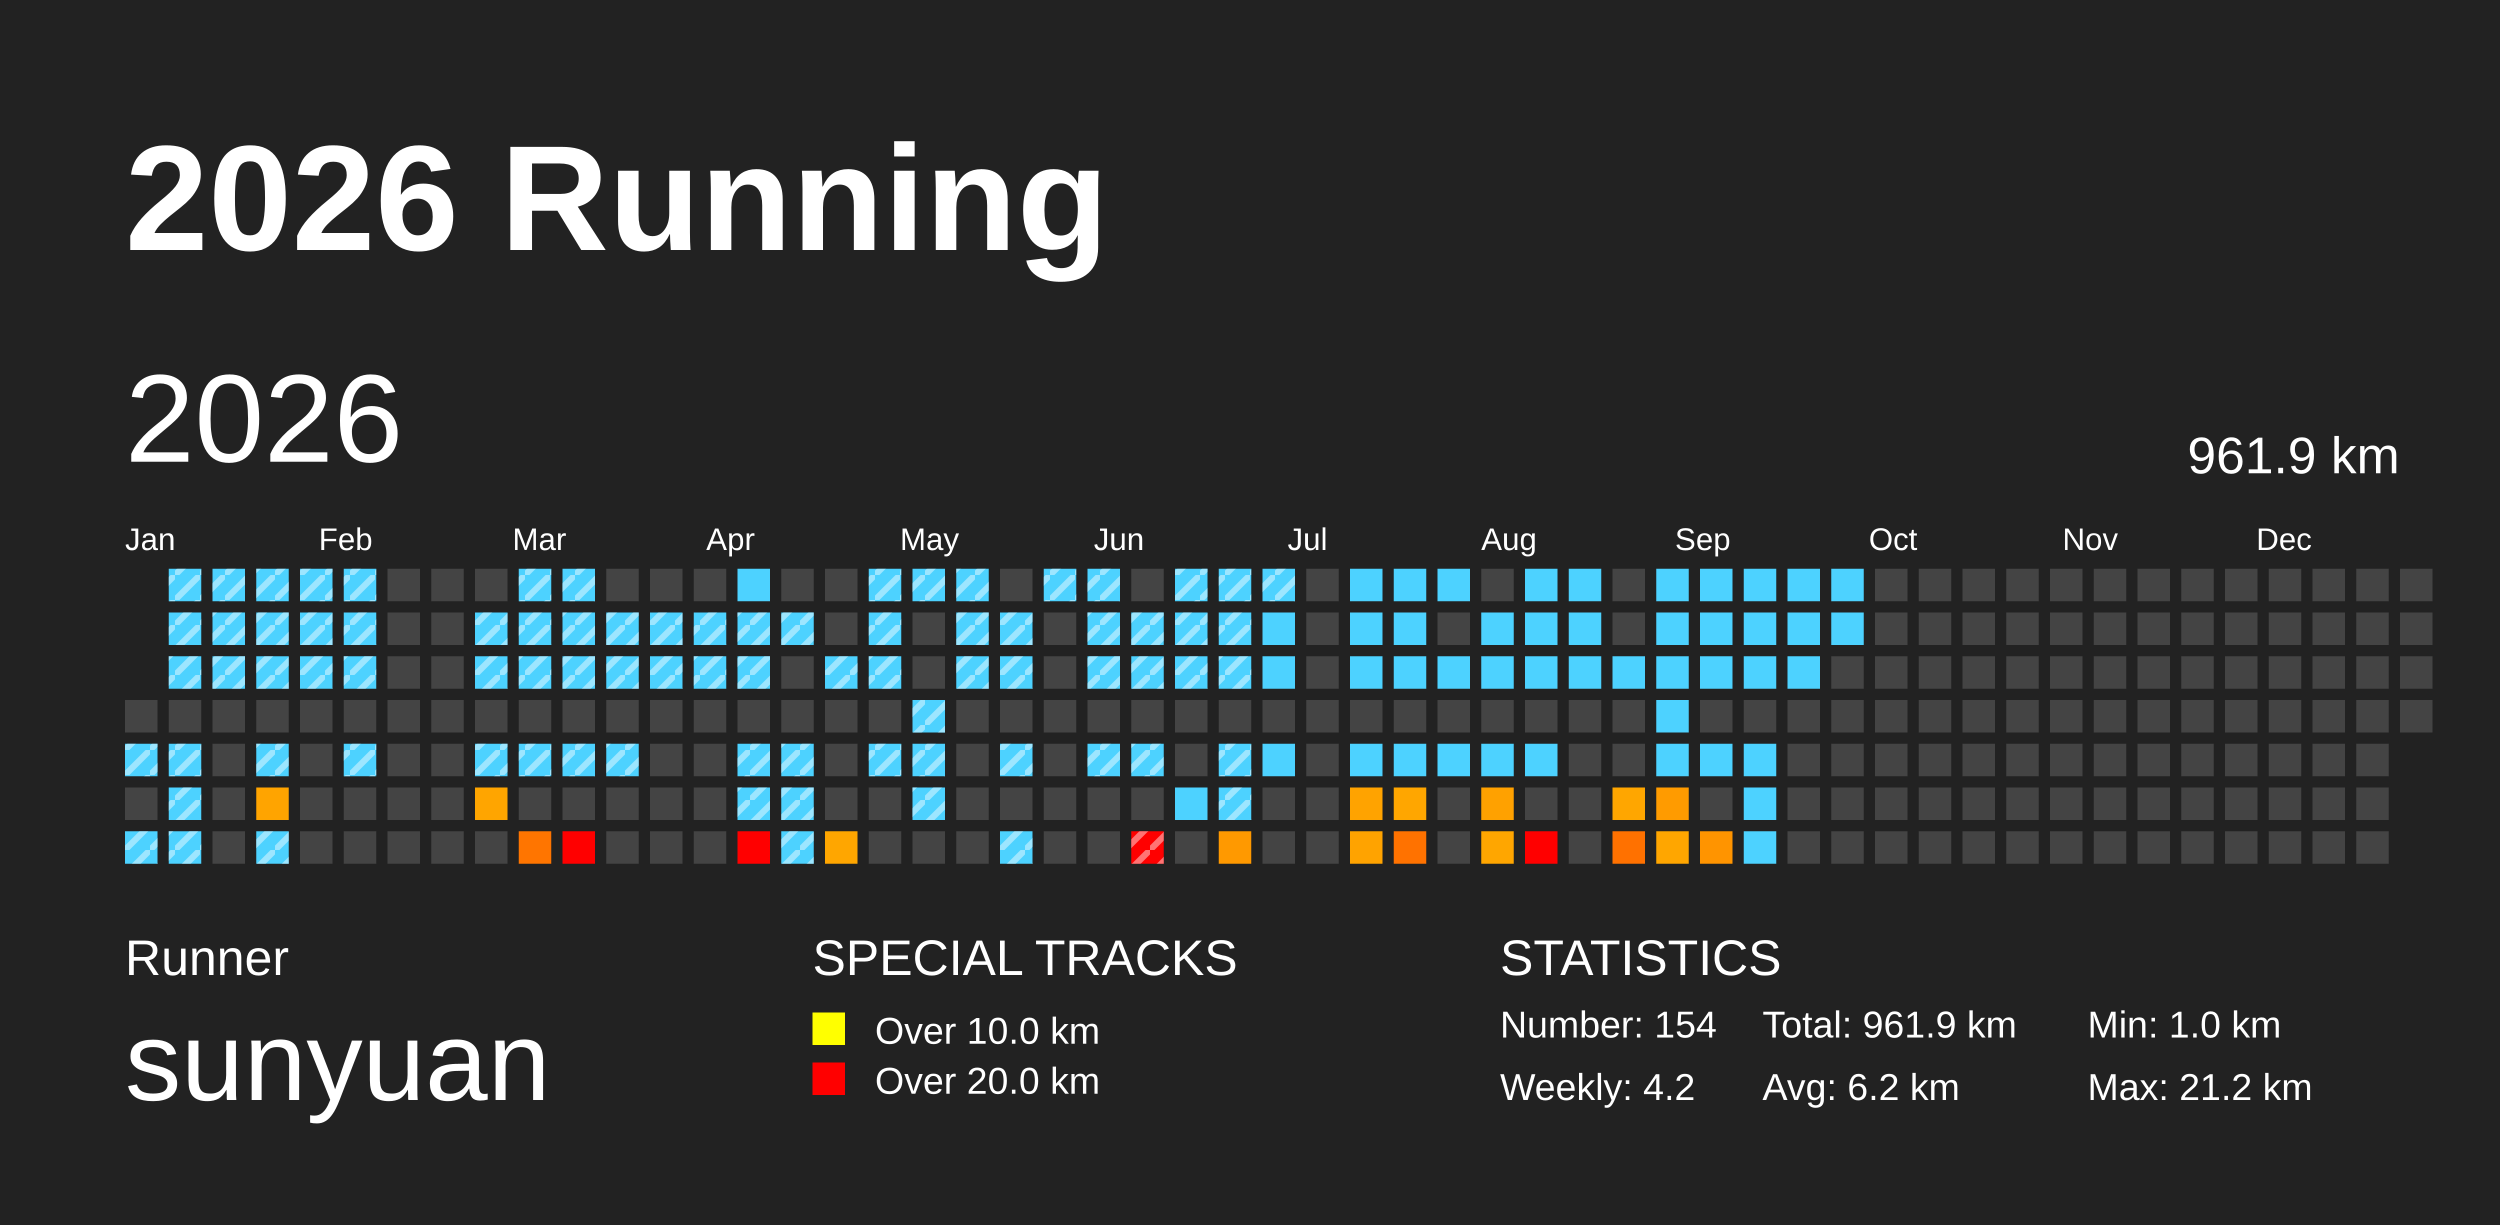
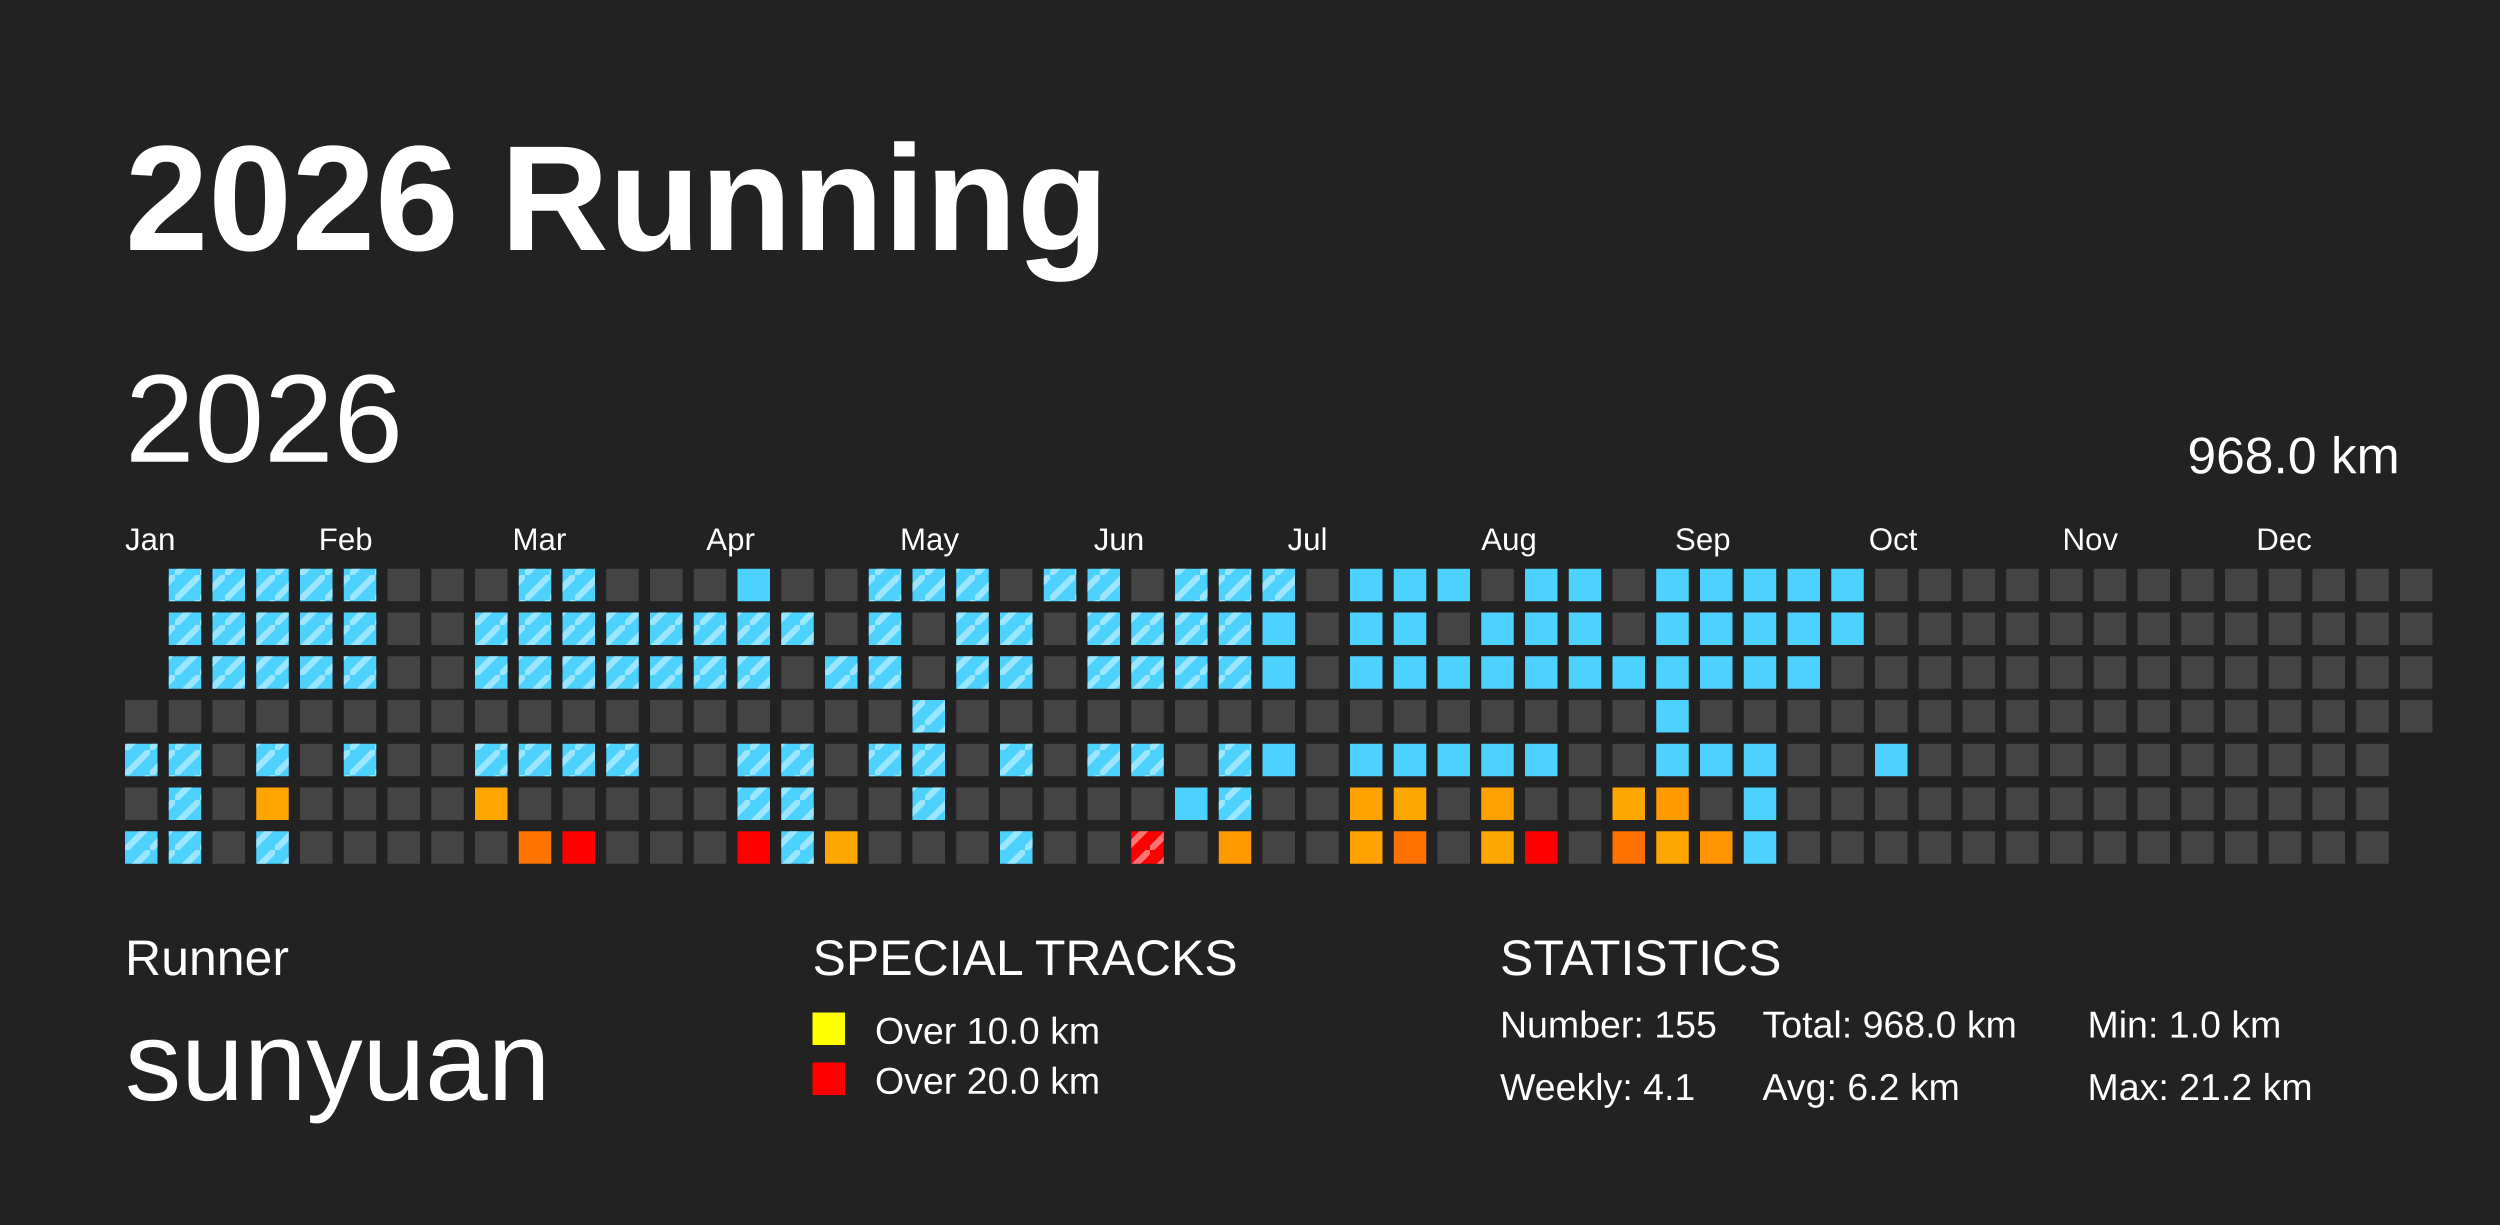
<svg xmlns="http://www.w3.org/2000/svg" baseProfile="full" height="98mm" version="1.1" viewBox="0,0,200,98" width="200mm">
  <defs>
    <pattern height="2" id="indoor-stripe" patternUnits="userSpaceOnUse" width="2">
      <line stroke="white" stroke-opacity="0.45" stroke-width="0.5" x1="0" x2="2" y1="2" y2="0" />
    </pattern>
  </defs>
  <rect fill="#222222" height="98" width="200" x="0" y="0" />
  <text fill="#FFFFFF" style="font-size:12px; font-family:Arial; font-weight:bold;" x="10" y="20">2026 Running</text>
  <text fill="#FFFFFF" style="font-size:4px; font-family:Arial" x="10" y="78">Runner</text>
  <text fill="#FFFFFF" style="font-size:9px; font-family:Arial" x="10" y="88">sunyuan</text>
  <text fill="#FFFFFF" style="font-size:4px; font-family:Arial" x="65" y="78">SPECIAL TRACKS</text>
  <rect fill="yellow" height="2.6" width="2.6" x="65" y="81" />
  <text fill="#FFFFFF" style="font-size:3px; font-family:Arial" x="70" y="83.5">Over 10.0 km</text>
  <rect fill="red" height="2.6" width="2.6" x="65" y="85" />
  <text fill="#FFFFFF" style="font-size:3px; font-family:Arial" x="70" y="87.5">Over 20.0 km</text>
  <text fill="#FFFFFF" style="font-size:4px; font-family:Arial" x="120" y="78">STATISTICS</text>
-   <text fill="#FFFFFF" style="font-size:3px; font-family:Arial" x="120" y="83">Number: 154</text>
-   <text fill="#FFFFFF" style="font-size:3px; font-family:Arial" x="120" y="88">Weekly: 4.2</text>
-   <text fill="#FFFFFF" style="font-size:3px; font-family:Arial" x="141" y="83">Total: 961.9 km</text>
+   <text fill="#FFFFFF" style="font-size:3px; font-family:Arial" x="120" y="83">Number: 155</text>
+   <text fill="#FFFFFF" style="font-size:3px; font-family:Arial" x="120" y="88">Weekly: 4.1</text>
+   <text fill="#FFFFFF" style="font-size:3px; font-family:Arial" x="141" y="83">Total: 968.0 km</text>
  <text fill="#FFFFFF" style="font-size:3px; font-family:Arial" x="141" y="88">Avg: 6.2 km</text>
  <text fill="#FFFFFF" style="font-size:3px; font-family:Arial" x="167" y="83">Min: 1.0 km</text>
  <text fill="#FFFFFF" style="font-size:3px; font-family:Arial" x="167" y="88">Max: 21.2 km</text>
  <text dominant-baseline="hanging" fill="#FFFFFF" style="font-size:10.0px; font-family:Arial;" x="10" y="30">2026</text>
-   <text dominant-baseline="hanging" fill="#FFFFFF" style="font-size:4.125px; font-family:Arial;" x="175" y="35">961.9 km</text>
+   <text dominant-baseline="hanging" fill="#FFFFFF" style="font-size:4.125px; font-family:Arial;" x="175" y="35">968.0 km</text>
  <text fill="#FFFFFF" style="font-size:2.5px; font-family:Arial" x="10.0" y="44">Jan</text>
  <text fill="#FFFFFF" style="font-size:2.5px; font-family:Arial" x="25.5" y="44">Feb</text>
  <text fill="#FFFFFF" style="font-size:2.5px; font-family:Arial" x="41.0" y="44">Mar</text>
  <text fill="#FFFFFF" style="font-size:2.5px; font-family:Arial" x="56.5" y="44">Apr</text>
  <text fill="#FFFFFF" style="font-size:2.5px; font-family:Arial" x="72.0" y="44">May</text>
  <text fill="#FFFFFF" style="font-size:2.5px; font-family:Arial" x="87.5" y="44">Jun</text>
  <text fill="#FFFFFF" style="font-size:2.5px; font-family:Arial" x="103.0" y="44">Jul</text>
  <text fill="#FFFFFF" style="font-size:2.5px; font-family:Arial" x="118.5" y="44">Aug</text>
  <text fill="#FFFFFF" style="font-size:2.5px; font-family:Arial" x="134.0" y="44">Sep</text>
  <text fill="#FFFFFF" style="font-size:2.5px; font-family:Arial" x="149.5" y="44">Oct</text>
  <text fill="#FFFFFF" style="font-size:2.5px; font-family:Arial" x="165.0" y="44">Nov</text>
  <text fill="#FFFFFF" style="font-size:2.5px; font-family:Arial" x="180.5" y="44">Dec</text>
  <rect fill="#444444" height="2.6" width="2.6" x="10.0" y="56.0" />
  <rect fill="#4dd2ff" height="2.6" width="2.6" x="10.0" y="59.5" />
  <rect fill="url(#indoor-stripe)" height="2.6" style="pointer-events: none;" width="2.6" x="10.0" y="59.5" />
  <rect fill="#444444" height="2.6" width="2.6" x="10.0" y="63.0" />
  <rect fill="#4dd2ff" height="2.6" width="2.6" x="10.0" y="66.5" />
  <rect fill="url(#indoor-stripe)" height="2.6" style="pointer-events: none;" width="2.6" x="10.0" y="66.5" />
  <rect fill="#4dd2ff" height="2.6" width="2.6" x="13.5" y="45.5" />
  <rect fill="url(#indoor-stripe)" height="2.6" style="pointer-events: none;" width="2.6" x="13.5" y="45.5" />
  <rect fill="#4dd2ff" height="2.6" width="2.6" x="13.5" y="49.0" />
  <rect fill="url(#indoor-stripe)" height="2.6" style="pointer-events: none;" width="2.6" x="13.5" y="49.0" />
  <rect fill="#4dd2ff" height="2.6" width="2.6" x="13.5" y="52.5" />
  <rect fill="url(#indoor-stripe)" height="2.6" style="pointer-events: none;" width="2.6" x="13.5" y="52.5" />
  <rect fill="#444444" height="2.6" width="2.6" x="13.5" y="56.0" />
  <rect fill="#4dd2ff" height="2.6" width="2.6" x="13.5" y="59.5" />
  <rect fill="url(#indoor-stripe)" height="2.6" style="pointer-events: none;" width="2.6" x="13.5" y="59.5" />
  <rect fill="#4dd2ff" height="2.6" width="2.6" x="13.5" y="63.0" />
  <rect fill="url(#indoor-stripe)" height="2.6" style="pointer-events: none;" width="2.6" x="13.5" y="63.0" />
  <rect fill="#4dd2ff" height="2.6" width="2.6" x="13.5" y="66.5" />
  <rect fill="url(#indoor-stripe)" height="2.6" style="pointer-events: none;" width="2.6" x="13.5" y="66.5" />
  <rect fill="#4dd2ff" height="2.6" width="2.6" x="17.0" y="45.5" />
  <rect fill="url(#indoor-stripe)" height="2.6" style="pointer-events: none;" width="2.6" x="17.0" y="45.5" />
  <rect fill="#4dd2ff" height="2.6" width="2.6" x="17.0" y="49.0" />
  <rect fill="url(#indoor-stripe)" height="2.6" style="pointer-events: none;" width="2.6" x="17.0" y="49.0" />
  <rect fill="#4dd2ff" height="2.6" width="2.6" x="17.0" y="52.5" />
  <rect fill="url(#indoor-stripe)" height="2.6" style="pointer-events: none;" width="2.6" x="17.0" y="52.5" />
  <rect fill="#444444" height="2.6" width="2.6" x="17.0" y="56.0" />
  <rect fill="#444444" height="2.6" width="2.6" x="17.0" y="59.5" />
  <rect fill="#444444" height="2.6" width="2.6" x="17.0" y="63.0" />
  <rect fill="#444444" height="2.6" width="2.6" x="17.0" y="66.5" />
  <rect fill="#4dd2ff" height="2.6" width="2.6" x="20.5" y="45.5" />
  <rect fill="url(#indoor-stripe)" height="2.6" style="pointer-events: none;" width="2.6" x="20.5" y="45.5" />
  <rect fill="#4dd2ff" height="2.6" width="2.6" x="20.5" y="49.0" />
  <rect fill="url(#indoor-stripe)" height="2.6" style="pointer-events: none;" width="2.6" x="20.5" y="49.0" />
  <rect fill="#4dd2ff" height="2.6" width="2.6" x="20.5" y="52.5" />
  <rect fill="url(#indoor-stripe)" height="2.6" style="pointer-events: none;" width="2.6" x="20.5" y="52.5" />
  <rect fill="#444444" height="2.6" width="2.6" x="20.5" y="56.0" />
  <rect fill="#4dd2ff" height="2.6" width="2.6" x="20.5" y="59.5" />
  <rect fill="url(#indoor-stripe)" height="2.6" style="pointer-events: none;" width="2.6" x="20.5" y="59.5" />
  <rect fill="#ffa400" height="2.6" width="2.6" x="20.5" y="63.0" />
  <rect fill="#4dd2ff" height="2.6" width="2.6" x="20.5" y="66.5" />
  <rect fill="url(#indoor-stripe)" height="2.6" style="pointer-events: none;" width="2.6" x="20.5" y="66.5" />
  <rect fill="#4dd2ff" height="2.6" width="2.6" x="24.0" y="45.5" />
  <rect fill="url(#indoor-stripe)" height="2.6" style="pointer-events: none;" width="2.6" x="24.0" y="45.5" />
  <rect fill="#4dd2ff" height="2.6" width="2.6" x="24.0" y="49.0" />
  <rect fill="url(#indoor-stripe)" height="2.6" style="pointer-events: none;" width="2.6" x="24.0" y="49.0" />
  <rect fill="#4dd2ff" height="2.6" width="2.6" x="24.0" y="52.5" />
  <rect fill="url(#indoor-stripe)" height="2.6" style="pointer-events: none;" width="2.6" x="24.0" y="52.5" />
  <rect fill="#444444" height="2.6" width="2.6" x="24.0" y="56.0" />
  <rect fill="#444444" height="2.6" width="2.6" x="24.0" y="59.5" />
  <rect fill="#444444" height="2.6" width="2.6" x="24.0" y="63.0" />
  <rect fill="#444444" height="2.6" width="2.6" x="24.0" y="66.5" />
  <rect fill="#4dd2ff" height="2.6" width="2.6" x="27.5" y="45.5" />
  <rect fill="url(#indoor-stripe)" height="2.6" style="pointer-events: none;" width="2.6" x="27.5" y="45.5" />
  <rect fill="#4dd2ff" height="2.6" width="2.6" x="27.5" y="49.0" />
  <rect fill="url(#indoor-stripe)" height="2.6" style="pointer-events: none;" width="2.6" x="27.5" y="49.0" />
  <rect fill="#4dd2ff" height="2.6" width="2.6" x="27.5" y="52.5" />
  <rect fill="url(#indoor-stripe)" height="2.6" style="pointer-events: none;" width="2.6" x="27.5" y="52.5" />
  <rect fill="#444444" height="2.6" width="2.6" x="27.5" y="56.0" />
  <rect fill="#4dd2ff" height="2.6" width="2.6" x="27.5" y="59.5" />
  <rect fill="url(#indoor-stripe)" height="2.6" style="pointer-events: none;" width="2.6" x="27.5" y="59.5" />
  <rect fill="#444444" height="2.6" width="2.6" x="27.5" y="63.0" />
  <rect fill="#444444" height="2.6" width="2.6" x="27.5" y="66.5" />
  <rect fill="#444444" height="2.6" width="2.6" x="31.0" y="45.5" />
  <rect fill="#444444" height="2.6" width="2.6" x="31.0" y="49.0" />
  <rect fill="#444444" height="2.6" width="2.6" x="31.0" y="52.5" />
  <rect fill="#444444" height="2.6" width="2.6" x="31.0" y="56.0" />
  <rect fill="#444444" height="2.6" width="2.6" x="31.0" y="59.5" />
  <rect fill="#444444" height="2.6" width="2.6" x="31.0" y="63.0" />
  <rect fill="#444444" height="2.6" width="2.6" x="31.0" y="66.5" />
  <rect fill="#444444" height="2.6" width="2.6" x="34.5" y="45.5" />
  <rect fill="#444444" height="2.6" width="2.6" x="34.5" y="49.0" />
  <rect fill="#444444" height="2.6" width="2.6" x="34.5" y="52.5" />
  <rect fill="#444444" height="2.6" width="2.6" x="34.5" y="56.0" />
  <rect fill="#444444" height="2.6" width="2.6" x="34.5" y="59.5" />
  <rect fill="#444444" height="2.6" width="2.6" x="34.5" y="63.0" />
  <rect fill="#444444" height="2.6" width="2.6" x="34.5" y="66.5" />
  <rect fill="#444444" height="2.6" width="2.6" x="38.0" y="45.5" />
  <rect fill="#4dd2ff" height="2.6" width="2.6" x="38.0" y="49.0" />
  <rect fill="url(#indoor-stripe)" height="2.6" style="pointer-events: none;" width="2.6" x="38.0" y="49.0" />
  <rect fill="#4dd2ff" height="2.6" width="2.6" x="38.0" y="52.5" />
  <rect fill="url(#indoor-stripe)" height="2.6" style="pointer-events: none;" width="2.6" x="38.0" y="52.5" />
  <rect fill="#444444" height="2.6" width="2.6" x="38.0" y="56.0" />
  <rect fill="#4dd2ff" height="2.6" width="2.6" x="38.0" y="59.5" />
  <rect fill="url(#indoor-stripe)" height="2.6" style="pointer-events: none;" width="2.6" x="38.0" y="59.5" />
  <rect fill="#ffa500" height="2.6" width="2.6" x="38.0" y="63.0" />
  <rect fill="#444444" height="2.6" width="2.6" x="38.0" y="66.5" />
  <rect fill="#4dd2ff" height="2.6" width="2.6" x="41.5" y="45.5" />
  <rect fill="url(#indoor-stripe)" height="2.6" style="pointer-events: none;" width="2.6" x="41.5" y="45.5" />
  <rect fill="#4dd2ff" height="2.6" width="2.6" x="41.5" y="49.0" />
  <rect fill="url(#indoor-stripe)" height="2.6" style="pointer-events: none;" width="2.6" x="41.5" y="49.0" />
  <rect fill="#4dd2ff" height="2.6" width="2.6" x="41.5" y="52.5" />
  <rect fill="url(#indoor-stripe)" height="2.6" style="pointer-events: none;" width="2.6" x="41.5" y="52.5" />
  <rect fill="#444444" height="2.6" width="2.6" x="41.5" y="56.0" />
  <rect fill="#4dd2ff" height="2.6" width="2.6" x="41.5" y="59.5" />
  <rect fill="url(#indoor-stripe)" height="2.6" style="pointer-events: none;" width="2.6" x="41.5" y="59.5" />
  <rect fill="#444444" height="2.6" width="2.6" x="41.5" y="63.0" />
  <rect fill="#ff7500" height="2.6" width="2.6" x="41.5" y="66.5" />
  <rect fill="#4dd2ff" height="2.6" width="2.6" x="45.0" y="45.5" />
  <rect fill="url(#indoor-stripe)" height="2.6" style="pointer-events: none;" width="2.6" x="45.0" y="45.5" />
  <rect fill="#4dd2ff" height="2.6" width="2.6" x="45.0" y="49.0" />
  <rect fill="url(#indoor-stripe)" height="2.6" style="pointer-events: none;" width="2.6" x="45.0" y="49.0" />
  <rect fill="#4dd2ff" height="2.6" width="2.6" x="45.0" y="52.5" />
  <rect fill="url(#indoor-stripe)" height="2.6" style="pointer-events: none;" width="2.6" x="45.0" y="52.5" />
  <rect fill="#444444" height="2.6" width="2.6" x="45.0" y="56.0" />
  <rect fill="#4dd2ff" height="2.6" width="2.6" x="45.0" y="59.5" />
  <rect fill="url(#indoor-stripe)" height="2.6" style="pointer-events: none;" width="2.6" x="45.0" y="59.5" />
  <rect fill="#444444" height="2.6" width="2.6" x="45.0" y="63.0" />
  <rect fill="red" height="2.6" width="2.6" x="45.0" y="66.5" />
  <rect fill="#444444" height="2.6" width="2.6" x="48.5" y="45.5" />
  <rect fill="#4dd2ff" height="2.6" width="2.6" x="48.5" y="49.0" />
  <rect fill="url(#indoor-stripe)" height="2.6" style="pointer-events: none;" width="2.6" x="48.5" y="49.0" />
  <rect fill="#4dd2ff" height="2.6" width="2.6" x="48.5" y="52.5" />
  <rect fill="url(#indoor-stripe)" height="2.6" style="pointer-events: none;" width="2.6" x="48.5" y="52.5" />
  <rect fill="#444444" height="2.6" width="2.6" x="48.5" y="56.0" />
  <rect fill="#4dd2ff" height="2.6" width="2.6" x="48.5" y="59.5" />
  <rect fill="url(#indoor-stripe)" height="2.6" style="pointer-events: none;" width="2.6" x="48.5" y="59.5" />
  <rect fill="#444444" height="2.6" width="2.6" x="48.5" y="63.0" />
  <rect fill="#444444" height="2.6" width="2.6" x="48.5" y="66.5" />
  <rect fill="#444444" height="2.6" width="2.6" x="52.0" y="45.5" />
  <rect fill="#4dd2ff" height="2.6" width="2.6" x="52.0" y="49.0" />
  <rect fill="url(#indoor-stripe)" height="2.6" style="pointer-events: none;" width="2.6" x="52.0" y="49.0" />
  <rect fill="#4dd2ff" height="2.6" width="2.6" x="52.0" y="52.5" />
  <rect fill="url(#indoor-stripe)" height="2.6" style="pointer-events: none;" width="2.6" x="52.0" y="52.5" />
  <rect fill="#444444" height="2.6" width="2.6" x="52.0" y="56.0" />
  <rect fill="#444444" height="2.6" width="2.6" x="52.0" y="59.5" />
  <rect fill="#444444" height="2.6" width="2.6" x="52.0" y="63.0" />
  <rect fill="#444444" height="2.6" width="2.6" x="52.0" y="66.5" />
  <rect fill="#444444" height="2.6" width="2.6" x="55.5" y="45.5" />
  <rect fill="#4dd2ff" height="2.6" width="2.6" x="55.5" y="49.0" />
  <rect fill="url(#indoor-stripe)" height="2.6" style="pointer-events: none;" width="2.6" x="55.5" y="49.0" />
  <rect fill="#4dd2ff" height="2.6" width="2.6" x="55.5" y="52.5" />
  <rect fill="url(#indoor-stripe)" height="2.6" style="pointer-events: none;" width="2.6" x="55.5" y="52.5" />
  <rect fill="#444444" height="2.6" width="2.6" x="55.5" y="56.0" />
  <rect fill="#444444" height="2.6" width="2.6" x="55.5" y="59.5" />
  <rect fill="#444444" height="2.6" width="2.6" x="55.5" y="63.0" />
  <rect fill="#444444" height="2.6" width="2.6" x="55.5" y="66.5" />
  <rect fill="#4dd2ff" height="2.6" width="2.6" x="59.0" y="45.5" />
  <rect fill="#4dd2ff" height="2.6" width="2.6" x="59.0" y="49.0" />
  <rect fill="url(#indoor-stripe)" height="2.6" style="pointer-events: none;" width="2.6" x="59.0" y="49.0" />
  <rect fill="#4dd2ff" height="2.6" width="2.6" x="59.0" y="52.5" />
  <rect fill="url(#indoor-stripe)" height="2.6" style="pointer-events: none;" width="2.6" x="59.0" y="52.5" />
  <rect fill="#444444" height="2.6" width="2.6" x="59.0" y="56.0" />
  <rect fill="#4dd2ff" height="2.6" width="2.6" x="59.0" y="59.5" />
  <rect fill="url(#indoor-stripe)" height="2.6" style="pointer-events: none;" width="2.6" x="59.0" y="59.5" />
  <rect fill="#4dd2ff" height="2.6" width="2.6" x="59.0" y="63.0" />
  <rect fill="url(#indoor-stripe)" height="2.6" style="pointer-events: none;" width="2.6" x="59.0" y="63.0" />
  <rect fill="red" height="2.6" width="2.6" x="59.0" y="66.5" />
  <rect fill="#444444" height="2.6" width="2.6" x="62.5" y="45.5" />
  <rect fill="#4dd2ff" height="2.6" width="2.6" x="62.5" y="49.0" />
  <rect fill="url(#indoor-stripe)" height="2.6" style="pointer-events: none;" width="2.6" x="62.5" y="49.0" />
  <rect fill="#444444" height="2.6" width="2.6" x="62.5" y="52.5" />
  <rect fill="#444444" height="2.6" width="2.6" x="62.5" y="56.0" />
  <rect fill="#4dd2ff" height="2.6" width="2.6" x="62.5" y="59.5" />
  <rect fill="url(#indoor-stripe)" height="2.6" style="pointer-events: none;" width="2.6" x="62.5" y="59.5" />
  <rect fill="#4dd2ff" height="2.6" width="2.6" x="62.5" y="63.0" />
  <rect fill="url(#indoor-stripe)" height="2.6" style="pointer-events: none;" width="2.6" x="62.5" y="63.0" />
  <rect fill="#4dd2ff" height="2.6" width="2.6" x="62.5" y="66.5" />
  <rect fill="url(#indoor-stripe)" height="2.6" style="pointer-events: none;" width="2.6" x="62.5" y="66.5" />
  <rect fill="#444444" height="2.6" width="2.6" x="66.0" y="45.5" />
  <rect fill="#444444" height="2.6" width="2.6" x="66.0" y="49.0" />
  <rect fill="#4dd2ff" height="2.6" width="2.6" x="66.0" y="52.5" />
  <rect fill="url(#indoor-stripe)" height="2.6" style="pointer-events: none;" width="2.6" x="66.0" y="52.5" />
  <rect fill="#444444" height="2.6" width="2.6" x="66.0" y="56.0" />
  <rect fill="#444444" height="2.6" width="2.6" x="66.0" y="59.5" />
  <rect fill="#444444" height="2.6" width="2.6" x="66.0" y="63.0" />
  <rect fill="#ffa600" height="2.6" width="2.6" x="66.0" y="66.5" />
  <rect fill="#4dd2ff" height="2.6" width="2.6" x="69.5" y="45.5" />
  <rect fill="url(#indoor-stripe)" height="2.6" style="pointer-events: none;" width="2.6" x="69.5" y="45.5" />
  <rect fill="#4dd2ff" height="2.6" width="2.6" x="69.5" y="49.0" />
  <rect fill="url(#indoor-stripe)" height="2.6" style="pointer-events: none;" width="2.6" x="69.5" y="49.0" />
  <rect fill="#4dd2ff" height="2.6" width="2.6" x="69.5" y="52.5" />
  <rect fill="url(#indoor-stripe)" height="2.6" style="pointer-events: none;" width="2.6" x="69.5" y="52.5" />
  <rect fill="#444444" height="2.6" width="2.6" x="69.5" y="56.0" />
  <rect fill="#4dd2ff" height="2.6" width="2.6" x="69.5" y="59.5" />
  <rect fill="url(#indoor-stripe)" height="2.6" style="pointer-events: none;" width="2.6" x="69.5" y="59.5" />
  <rect fill="#444444" height="2.6" width="2.6" x="69.5" y="63.0" />
  <rect fill="#444444" height="2.6" width="2.6" x="69.5" y="66.5" />
  <rect fill="#4dd2ff" height="2.6" width="2.6" x="73.0" y="45.5" />
  <rect fill="url(#indoor-stripe)" height="2.6" style="pointer-events: none;" width="2.6" x="73.0" y="45.5" />
  <rect fill="#444444" height="2.6" width="2.6" x="73.0" y="49.0" />
  <rect fill="#444444" height="2.6" width="2.6" x="73.0" y="52.5" />
  <rect fill="#4dd2ff" height="2.6" width="2.6" x="73.0" y="56.0" />
  <rect fill="url(#indoor-stripe)" height="2.6" style="pointer-events: none;" width="2.6" x="73.0" y="56.0" />
  <rect fill="#4dd2ff" height="2.6" width="2.6" x="73.0" y="59.5" />
  <rect fill="url(#indoor-stripe)" height="2.6" style="pointer-events: none;" width="2.6" x="73.0" y="59.5" />
  <rect fill="#4dd2ff" height="2.6" width="2.6" x="73.0" y="63.0" />
  <rect fill="url(#indoor-stripe)" height="2.6" style="pointer-events: none;" width="2.6" x="73.0" y="63.0" />
  <rect fill="#444444" height="2.6" width="2.6" x="73.0" y="66.5" />
  <rect fill="#4dd2ff" height="2.6" width="2.6" x="76.5" y="45.5" />
  <rect fill="url(#indoor-stripe)" height="2.6" style="pointer-events: none;" width="2.6" x="76.5" y="45.5" />
  <rect fill="#4dd2ff" height="2.6" width="2.6" x="76.5" y="49.0" />
  <rect fill="url(#indoor-stripe)" height="2.6" style="pointer-events: none;" width="2.6" x="76.5" y="49.0" />
  <rect fill="#4dd2ff" height="2.6" width="2.6" x="76.5" y="52.5" />
  <rect fill="url(#indoor-stripe)" height="2.6" style="pointer-events: none;" width="2.6" x="76.5" y="52.5" />
  <rect fill="#444444" height="2.6" width="2.6" x="76.5" y="56.0" />
  <rect fill="#444444" height="2.6" width="2.6" x="76.5" y="59.5" />
  <rect fill="#444444" height="2.6" width="2.6" x="76.5" y="63.0" />
  <rect fill="#444444" height="2.6" width="2.6" x="76.5" y="66.5" />
  <rect fill="#444444" height="2.6" width="2.6" x="80.0" y="45.5" />
  <rect fill="#4dd2ff" height="2.6" width="2.6" x="80.0" y="49.0" />
  <rect fill="url(#indoor-stripe)" height="2.6" style="pointer-events: none;" width="2.6" x="80.0" y="49.0" />
  <rect fill="#4dd2ff" height="2.6" width="2.6" x="80.0" y="52.5" />
  <rect fill="url(#indoor-stripe)" height="2.6" style="pointer-events: none;" width="2.6" x="80.0" y="52.5" />
  <rect fill="#444444" height="2.6" width="2.6" x="80.0" y="56.0" />
  <rect fill="#4dd2ff" height="2.6" width="2.6" x="80.0" y="59.5" />
  <rect fill="url(#indoor-stripe)" height="2.6" style="pointer-events: none;" width="2.6" x="80.0" y="59.5" />
  <rect fill="#444444" height="2.6" width="2.6" x="80.0" y="63.0" />
  <rect fill="#4dd2ff" height="2.6" width="2.6" x="80.0" y="66.5" />
  <rect fill="url(#indoor-stripe)" height="2.6" style="pointer-events: none;" width="2.6" x="80.0" y="66.5" />
  <rect fill="#4dd2ff" height="2.6" width="2.6" x="83.5" y="45.5" />
  <rect fill="url(#indoor-stripe)" height="2.6" style="pointer-events: none;" width="2.6" x="83.5" y="45.5" />
  <rect fill="#444444" height="2.6" width="2.6" x="83.5" y="49.0" />
  <rect fill="#444444" height="2.6" width="2.6" x="83.5" y="52.5" />
  <rect fill="#444444" height="2.6" width="2.6" x="83.5" y="56.0" />
  <rect fill="#444444" height="2.6" width="2.6" x="83.5" y="59.5" />
  <rect fill="#444444" height="2.6" width="2.6" x="83.5" y="63.0" />
  <rect fill="#444444" height="2.6" width="2.6" x="83.5" y="66.5" />
  <rect fill="#4dd2ff" height="2.6" width="2.6" x="87.0" y="45.5" />
  <rect fill="url(#indoor-stripe)" height="2.6" style="pointer-events: none;" width="2.6" x="87.0" y="45.5" />
  <rect fill="#4dd2ff" height="2.6" width="2.6" x="87.0" y="49.0" />
  <rect fill="url(#indoor-stripe)" height="2.6" style="pointer-events: none;" width="2.6" x="87.0" y="49.0" />
  <rect fill="#4dd2ff" height="2.6" width="2.6" x="87.0" y="52.5" />
  <rect fill="url(#indoor-stripe)" height="2.6" style="pointer-events: none;" width="2.6" x="87.0" y="52.5" />
  <rect fill="#444444" height="2.6" width="2.6" x="87.0" y="56.0" />
  <rect fill="#4dd2ff" height="2.6" width="2.6" x="87.0" y="59.5" />
  <rect fill="url(#indoor-stripe)" height="2.6" style="pointer-events: none;" width="2.6" x="87.0" y="59.5" />
  <rect fill="#444444" height="2.6" width="2.6" x="87.0" y="63.0" />
  <rect fill="#444444" height="2.6" width="2.6" x="87.0" y="66.5" />
  <rect fill="#444444" height="2.6" width="2.6" x="90.5" y="45.5" />
  <rect fill="#4dd2ff" height="2.6" width="2.6" x="90.5" y="49.0" />
  <rect fill="url(#indoor-stripe)" height="2.6" style="pointer-events: none;" width="2.6" x="90.5" y="49.0" />
  <rect fill="#4dd2ff" height="2.6" width="2.6" x="90.5" y="52.5" />
  <rect fill="url(#indoor-stripe)" height="2.6" style="pointer-events: none;" width="2.6" x="90.5" y="52.5" />
  <rect fill="#444444" height="2.6" width="2.6" x="90.5" y="56.0" />
  <rect fill="#4dd2ff" height="2.6" width="2.6" x="90.5" y="59.5" />
  <rect fill="url(#indoor-stripe)" height="2.6" style="pointer-events: none;" width="2.6" x="90.5" y="59.5" />
  <rect fill="#444444" height="2.6" width="2.6" x="90.5" y="63.0" />
  <rect fill="red" height="2.6" width="2.6" x="90.5" y="66.5" />
  <rect fill="url(#indoor-stripe)" height="2.6" style="pointer-events: none;" width="2.6" x="90.5" y="66.5" />
  <rect fill="#4dd2ff" height="2.6" width="2.6" x="94.0" y="45.5" />
  <rect fill="url(#indoor-stripe)" height="2.6" style="pointer-events: none;" width="2.6" x="94.0" y="45.5" />
  <rect fill="#4dd2ff" height="2.6" width="2.6" x="94.0" y="49.0" />
  <rect fill="url(#indoor-stripe)" height="2.6" style="pointer-events: none;" width="2.6" x="94.0" y="49.0" />
  <rect fill="#4dd2ff" height="2.6" width="2.6" x="94.0" y="52.5" />
  <rect fill="url(#indoor-stripe)" height="2.6" style="pointer-events: none;" width="2.6" x="94.0" y="52.5" />
  <rect fill="#444444" height="2.6" width="2.6" x="94.0" y="56.0" />
  <rect fill="#444444" height="2.6" width="2.6" x="94.0" y="59.5" />
  <rect fill="#4dd2ff" height="2.6" width="2.6" x="94.0" y="63.0" />
  <rect fill="#444444" height="2.6" width="2.6" x="94.0" y="66.5" />
  <rect fill="#4dd2ff" height="2.6" width="2.6" x="97.5" y="45.5" />
  <rect fill="url(#indoor-stripe)" height="2.6" style="pointer-events: none;" width="2.6" x="97.5" y="45.5" />
  <rect fill="#4dd2ff" height="2.6" width="2.6" x="97.5" y="49.0" />
  <rect fill="url(#indoor-stripe)" height="2.6" style="pointer-events: none;" width="2.6" x="97.5" y="49.0" />
  <rect fill="#4dd2ff" height="2.6" width="2.6" x="97.5" y="52.5" />
  <rect fill="url(#indoor-stripe)" height="2.6" style="pointer-events: none;" width="2.6" x="97.5" y="52.5" />
  <rect fill="#444444" height="2.6" width="2.6" x="97.5" y="56.0" />
  <rect fill="#4dd2ff" height="2.6" width="2.6" x="97.5" y="59.5" />
  <rect fill="url(#indoor-stripe)" height="2.6" style="pointer-events: none;" width="2.6" x="97.5" y="59.5" />
  <rect fill="#4dd2ff" height="2.6" width="2.6" x="97.5" y="63.0" />
  <rect fill="url(#indoor-stripe)" height="2.6" style="pointer-events: none;" width="2.6" x="97.5" y="63.0" />
  <rect fill="#ff9900" height="2.6" width="2.6" x="97.5" y="66.5" />
  <rect fill="#4dd2ff" height="2.6" width="2.6" x="101.0" y="45.5" />
  <rect fill="url(#indoor-stripe)" height="2.6" style="pointer-events: none;" width="2.6" x="101.0" y="45.5" />
  <rect fill="#4dd2ff" height="2.6" width="2.6" x="101.0" y="49.0" />
  <rect fill="#4dd2ff" height="2.6" width="2.6" x="101.0" y="52.5" />
  <rect fill="#444444" height="2.6" width="2.6" x="101.0" y="56.0" />
  <rect fill="#4dd2ff" height="2.6" width="2.6" x="101.0" y="59.5" />
  <rect fill="#444444" height="2.6" width="2.6" x="101.0" y="63.0" />
  <rect fill="#444444" height="2.6" width="2.6" x="101.0" y="66.5" />
  <rect fill="#444444" height="2.6" width="2.6" x="104.5" y="45.5" />
  <rect fill="#444444" height="2.6" width="2.6" x="104.5" y="49.0" />
  <rect fill="#444444" height="2.6" width="2.6" x="104.5" y="52.5" />
  <rect fill="#444444" height="2.6" width="2.6" x="104.5" y="56.0" />
  <rect fill="#444444" height="2.6" width="2.6" x="104.5" y="59.5" />
  <rect fill="#444444" height="2.6" width="2.6" x="104.5" y="63.0" />
  <rect fill="#444444" height="2.6" width="2.6" x="104.5" y="66.5" />
  <rect fill="#4dd2ff" height="2.6" width="2.6" x="108.0" y="45.5" />
  <rect fill="#4dd2ff" height="2.6" width="2.6" x="108.0" y="49.0" />
  <rect fill="#4dd2ff" height="2.6" width="2.6" x="108.0" y="52.5" />
  <rect fill="#444444" height="2.6" width="2.6" x="108.0" y="56.0" />
  <rect fill="#4dd2ff" height="2.6" width="2.6" x="108.0" y="59.5" />
  <rect fill="#ffa300" height="2.6" width="2.6" x="108.0" y="63.0" />
  <rect fill="#ffa300" height="2.6" width="2.6" x="108.0" y="66.5" />
  <rect fill="#4dd2ff" height="2.6" width="2.6" x="111.5" y="45.5" />
  <rect fill="#4dd2ff" height="2.6" width="2.6" x="111.5" y="49.0" />
  <rect fill="#4dd2ff" height="2.6" width="2.6" x="111.5" y="52.5" />
  <rect fill="#444444" height="2.6" width="2.6" x="111.5" y="56.0" />
  <rect fill="#4dd2ff" height="2.6" width="2.6" x="111.5" y="59.5" />
  <rect fill="#ffa600" height="2.6" width="2.6" x="111.5" y="63.0" />
  <rect fill="#ff7200" height="2.6" width="2.6" x="111.5" y="66.5" />
  <rect fill="#4dd2ff" height="2.6" width="2.6" x="115.0" y="45.5" />
  <rect fill="#444444" height="2.6" width="2.6" x="115.0" y="49.0" />
  <rect fill="#4dd2ff" height="2.6" width="2.6" x="115.0" y="52.5" />
  <rect fill="#444444" height="2.6" width="2.6" x="115.0" y="56.0" />
  <rect fill="#4dd2ff" height="2.6" width="2.6" x="115.0" y="59.5" />
  <rect fill="#444444" height="2.6" width="2.6" x="115.0" y="63.0" />
  <rect fill="#444444" height="2.6" width="2.6" x="115.0" y="66.5" />
  <rect fill="#444444" height="2.6" width="2.6" x="118.5" y="45.5" />
  <rect fill="#4dd2ff" height="2.6" width="2.6" x="118.5" y="49.0" />
  <rect fill="#4dd2ff" height="2.6" width="2.6" x="118.5" y="52.5" />
  <rect fill="#444444" height="2.6" width="2.6" x="118.5" y="56.0" />
  <rect fill="#4dd2ff" height="2.6" width="2.6" x="118.5" y="59.5" />
  <rect fill="#ffa100" height="2.6" width="2.6" x="118.5" y="63.0" />
  <rect fill="#ffa600" height="2.6" width="2.6" x="118.5" y="66.5" />
  <rect fill="#4dd2ff" height="2.6" width="2.6" x="122.0" y="45.5" />
  <rect fill="#4dd2ff" height="2.6" width="2.6" x="122.0" y="49.0" />
  <rect fill="#4dd2ff" height="2.6" width="2.6" x="122.0" y="52.5" />
  <rect fill="#444444" height="2.6" width="2.6" x="122.0" y="56.0" />
  <rect fill="#4dd2ff" height="2.6" width="2.6" x="122.0" y="59.5" />
  <rect fill="#444444" height="2.6" width="2.6" x="122.0" y="63.0" />
  <rect fill="red" height="2.6" width="2.6" x="122.0" y="66.5" />
  <rect fill="#4dd2ff" height="2.6" width="2.6" x="125.5" y="45.5" />
  <rect fill="#4dd2ff" height="2.6" width="2.6" x="125.5" y="49.0" />
  <rect fill="#4dd2ff" height="2.6" width="2.6" x="125.5" y="52.5" />
  <rect fill="#444444" height="2.6" width="2.6" x="125.5" y="56.0" />
  <rect fill="#444444" height="2.6" width="2.6" x="125.5" y="59.5" />
  <rect fill="#444444" height="2.6" width="2.6" x="125.5" y="63.0" />
  <rect fill="#444444" height="2.6" width="2.6" x="125.5" y="66.5" />
  <rect fill="#444444" height="2.6" width="2.6" x="129.0" y="45.5" />
  <rect fill="#444444" height="2.6" width="2.6" x="129.0" y="49.0" />
  <rect fill="#4dd2ff" height="2.6" width="2.6" x="129.0" y="52.5" />
  <rect fill="#444444" height="2.6" width="2.6" x="129.0" y="56.0" />
  <rect fill="#444444" height="2.6" width="2.6" x="129.0" y="59.5" />
  <rect fill="#ffa600" height="2.6" width="2.6" x="129.0" y="63.0" />
  <rect fill="#ff7100" height="2.6" width="2.6" x="129.0" y="66.5" />
  <rect fill="#4dd2ff" height="2.6" width="2.6" x="132.5" y="45.5" />
  <rect fill="#4dd2ff" height="2.6" width="2.6" x="132.5" y="49.0" />
  <rect fill="#4dd2ff" height="2.6" width="2.6" x="132.5" y="52.5" />
  <rect fill="#4dd2ff" height="2.6" width="2.6" x="132.5" y="56.0" />
  <rect fill="#4dd2ff" height="2.6" width="2.6" x="132.5" y="59.5" />
  <rect fill="#ff9b00" height="2.6" width="2.6" x="132.5" y="63.0" />
  <rect fill="#ffa600" height="2.6" width="2.6" x="132.5" y="66.5" />
  <rect fill="#4dd2ff" height="2.6" width="2.6" x="136.0" y="45.5" />
  <rect fill="#4dd2ff" height="2.6" width="2.6" x="136.0" y="49.0" />
  <rect fill="#4dd2ff" height="2.6" width="2.6" x="136.0" y="52.5" />
  <rect fill="#444444" height="2.6" width="2.6" x="136.0" y="56.0" />
  <rect fill="#4dd2ff" height="2.6" width="2.6" x="136.0" y="59.5" />
  <rect fill="#444444" height="2.6" width="2.6" x="136.0" y="63.0" />
  <rect fill="#ff9400" height="2.6" width="2.6" x="136.0" y="66.5" />
  <rect fill="#4dd2ff" height="2.6" width="2.6" x="139.5" y="45.5" />
  <rect fill="#4dd2ff" height="2.6" width="2.6" x="139.5" y="49.0" />
  <rect fill="#4dd2ff" height="2.6" width="2.6" x="139.5" y="52.5" />
  <rect fill="#444444" height="2.6" width="2.6" x="139.5" y="56.0" />
  <rect fill="#4dd2ff" height="2.6" width="2.6" x="139.5" y="59.5" />
  <rect fill="#4dd2ff" height="2.6" width="2.6" x="139.5" y="63.0" />
  <rect fill="#4dd2ff" height="2.6" width="2.6" x="139.5" y="66.5" />
  <rect fill="#4dd2ff" height="2.6" width="2.6" x="143.0" y="45.5" />
  <rect fill="#4dd2ff" height="2.6" width="2.6" x="143.0" y="49.0" />
  <rect fill="#4dd2ff" height="2.6" width="2.6" x="143.0" y="52.5" />
  <rect fill="#444444" height="2.6" width="2.6" x="143.0" y="56.0" />
  <rect fill="#444444" height="2.6" width="2.6" x="143.0" y="59.5" />
  <rect fill="#444444" height="2.6" width="2.6" x="143.0" y="63.0" />
  <rect fill="#444444" height="2.6" width="2.6" x="143.0" y="66.5" />
  <rect fill="#4dd2ff" height="2.6" width="2.6" x="146.5" y="45.5" />
  <rect fill="#4dd2ff" height="2.6" width="2.6" x="146.5" y="49.0" />
  <rect fill="#444444" height="2.6" width="2.6" x="146.5" y="52.5" />
  <rect fill="#444444" height="2.6" width="2.6" x="146.5" y="56.0" />
  <rect fill="#444444" height="2.6" width="2.6" x="146.5" y="59.5" />
  <rect fill="#444444" height="2.6" width="2.6" x="146.5" y="63.0" />
  <rect fill="#444444" height="2.6" width="2.6" x="146.5" y="66.5" />
  <rect fill="#444444" height="2.6" width="2.6" x="150.0" y="45.5" />
  <rect fill="#444444" height="2.6" width="2.6" x="150.0" y="49.0" />
  <rect fill="#444444" height="2.6" width="2.6" x="150.0" y="52.5" />
  <rect fill="#444444" height="2.6" width="2.6" x="150.0" y="56.0" />
-   <rect fill="#444444" height="2.6" width="2.6" x="150.0" y="59.5" />
+   <rect fill="#4dd2ff" height="2.6" width="2.6" x="150.0" y="59.5" />
  <rect fill="#444444" height="2.6" width="2.6" x="150.0" y="63.0" />
  <rect fill="#444444" height="2.6" width="2.6" x="150.0" y="66.5" />
  <rect fill="#444444" height="2.6" width="2.6" x="153.5" y="45.5" />
  <rect fill="#444444" height="2.6" width="2.6" x="153.5" y="49.0" />
  <rect fill="#444444" height="2.6" width="2.6" x="153.5" y="52.5" />
  <rect fill="#444444" height="2.6" width="2.6" x="153.5" y="56.0" />
  <rect fill="#444444" height="2.6" width="2.6" x="153.5" y="59.5" />
  <rect fill="#444444" height="2.6" width="2.6" x="153.5" y="63.0" />
  <rect fill="#444444" height="2.6" width="2.6" x="153.5" y="66.5" />
  <rect fill="#444444" height="2.6" width="2.6" x="157.0" y="45.5" />
  <rect fill="#444444" height="2.6" width="2.6" x="157.0" y="49.0" />
  <rect fill="#444444" height="2.6" width="2.6" x="157.0" y="52.5" />
  <rect fill="#444444" height="2.6" width="2.6" x="157.0" y="56.0" />
  <rect fill="#444444" height="2.6" width="2.6" x="157.0" y="59.5" />
  <rect fill="#444444" height="2.6" width="2.6" x="157.0" y="63.0" />
  <rect fill="#444444" height="2.6" width="2.6" x="157.0" y="66.5" />
  <rect fill="#444444" height="2.6" width="2.6" x="160.5" y="45.5" />
  <rect fill="#444444" height="2.6" width="2.6" x="160.5" y="49.0" />
  <rect fill="#444444" height="2.6" width="2.6" x="160.5" y="52.5" />
  <rect fill="#444444" height="2.6" width="2.6" x="160.5" y="56.0" />
  <rect fill="#444444" height="2.6" width="2.6" x="160.5" y="59.5" />
  <rect fill="#444444" height="2.6" width="2.6" x="160.5" y="63.0" />
  <rect fill="#444444" height="2.6" width="2.6" x="160.5" y="66.5" />
  <rect fill="#444444" height="2.6" width="2.6" x="164.0" y="45.5" />
  <rect fill="#444444" height="2.6" width="2.6" x="164.0" y="49.0" />
  <rect fill="#444444" height="2.6" width="2.6" x="164.0" y="52.5" />
  <rect fill="#444444" height="2.6" width="2.6" x="164.0" y="56.0" />
  <rect fill="#444444" height="2.6" width="2.6" x="164.0" y="59.5" />
  <rect fill="#444444" height="2.6" width="2.6" x="164.0" y="63.0" />
  <rect fill="#444444" height="2.6" width="2.6" x="164.0" y="66.5" />
  <rect fill="#444444" height="2.6" width="2.6" x="167.5" y="45.5" />
  <rect fill="#444444" height="2.6" width="2.6" x="167.5" y="49.0" />
  <rect fill="#444444" height="2.6" width="2.6" x="167.5" y="52.5" />
  <rect fill="#444444" height="2.6" width="2.6" x="167.5" y="56.0" />
  <rect fill="#444444" height="2.6" width="2.6" x="167.5" y="59.5" />
  <rect fill="#444444" height="2.6" width="2.6" x="167.5" y="63.0" />
  <rect fill="#444444" height="2.6" width="2.6" x="167.5" y="66.5" />
  <rect fill="#444444" height="2.6" width="2.6" x="171.0" y="45.5" />
  <rect fill="#444444" height="2.6" width="2.6" x="171.0" y="49.0" />
  <rect fill="#444444" height="2.6" width="2.6" x="171.0" y="52.5" />
  <rect fill="#444444" height="2.6" width="2.6" x="171.0" y="56.0" />
  <rect fill="#444444" height="2.6" width="2.6" x="171.0" y="59.5" />
  <rect fill="#444444" height="2.6" width="2.6" x="171.0" y="63.0" />
  <rect fill="#444444" height="2.6" width="2.6" x="171.0" y="66.5" />
  <rect fill="#444444" height="2.6" width="2.6" x="174.5" y="45.5" />
  <rect fill="#444444" height="2.6" width="2.6" x="174.5" y="49.0" />
  <rect fill="#444444" height="2.6" width="2.6" x="174.5" y="52.5" />
  <rect fill="#444444" height="2.6" width="2.6" x="174.5" y="56.0" />
  <rect fill="#444444" height="2.6" width="2.6" x="174.5" y="59.5" />
  <rect fill="#444444" height="2.6" width="2.6" x="174.5" y="63.0" />
  <rect fill="#444444" height="2.6" width="2.6" x="174.5" y="66.5" />
  <rect fill="#444444" height="2.6" width="2.6" x="178.0" y="45.5" />
  <rect fill="#444444" height="2.6" width="2.6" x="178.0" y="49.0" />
  <rect fill="#444444" height="2.6" width="2.6" x="178.0" y="52.5" />
  <rect fill="#444444" height="2.6" width="2.6" x="178.0" y="56.0" />
  <rect fill="#444444" height="2.6" width="2.6" x="178.0" y="59.5" />
  <rect fill="#444444" height="2.6" width="2.6" x="178.0" y="63.0" />
  <rect fill="#444444" height="2.6" width="2.6" x="178.0" y="66.5" />
  <rect fill="#444444" height="2.6" width="2.6" x="181.5" y="45.5" />
  <rect fill="#444444" height="2.6" width="2.6" x="181.5" y="49.0" />
  <rect fill="#444444" height="2.6" width="2.6" x="181.5" y="52.5" />
  <rect fill="#444444" height="2.6" width="2.6" x="181.5" y="56.0" />
  <rect fill="#444444" height="2.6" width="2.6" x="181.5" y="59.5" />
  <rect fill="#444444" height="2.6" width="2.6" x="181.5" y="63.0" />
  <rect fill="#444444" height="2.6" width="2.6" x="181.5" y="66.5" />
  <rect fill="#444444" height="2.6" width="2.6" x="185.0" y="45.5" />
  <rect fill="#444444" height="2.6" width="2.6" x="185.0" y="49.0" />
  <rect fill="#444444" height="2.6" width="2.6" x="185.0" y="52.5" />
  <rect fill="#444444" height="2.6" width="2.6" x="185.0" y="56.0" />
  <rect fill="#444444" height="2.6" width="2.6" x="185.0" y="59.5" />
  <rect fill="#444444" height="2.6" width="2.6" x="185.0" y="63.0" />
  <rect fill="#444444" height="2.6" width="2.6" x="185.0" y="66.5" />
  <rect fill="#444444" height="2.6" width="2.6" x="188.5" y="45.5" />
  <rect fill="#444444" height="2.6" width="2.6" x="188.5" y="49.0" />
  <rect fill="#444444" height="2.6" width="2.6" x="188.5" y="52.5" />
  <rect fill="#444444" height="2.6" width="2.6" x="188.5" y="56.0" />
  <rect fill="#444444" height="2.6" width="2.6" x="188.5" y="59.5" />
  <rect fill="#444444" height="2.6" width="2.6" x="188.5" y="63.0" />
  <rect fill="#444444" height="2.6" width="2.6" x="188.5" y="66.5" />
  <rect fill="#444444" height="2.6" width="2.6" x="192.0" y="45.5" />
  <rect fill="#444444" height="2.6" width="2.6" x="192.0" y="49.0" />
  <rect fill="#444444" height="2.6" width="2.6" x="192.0" y="52.5" />
  <rect fill="#444444" height="2.6" width="2.6" x="192.0" y="56.0" />
</svg>
